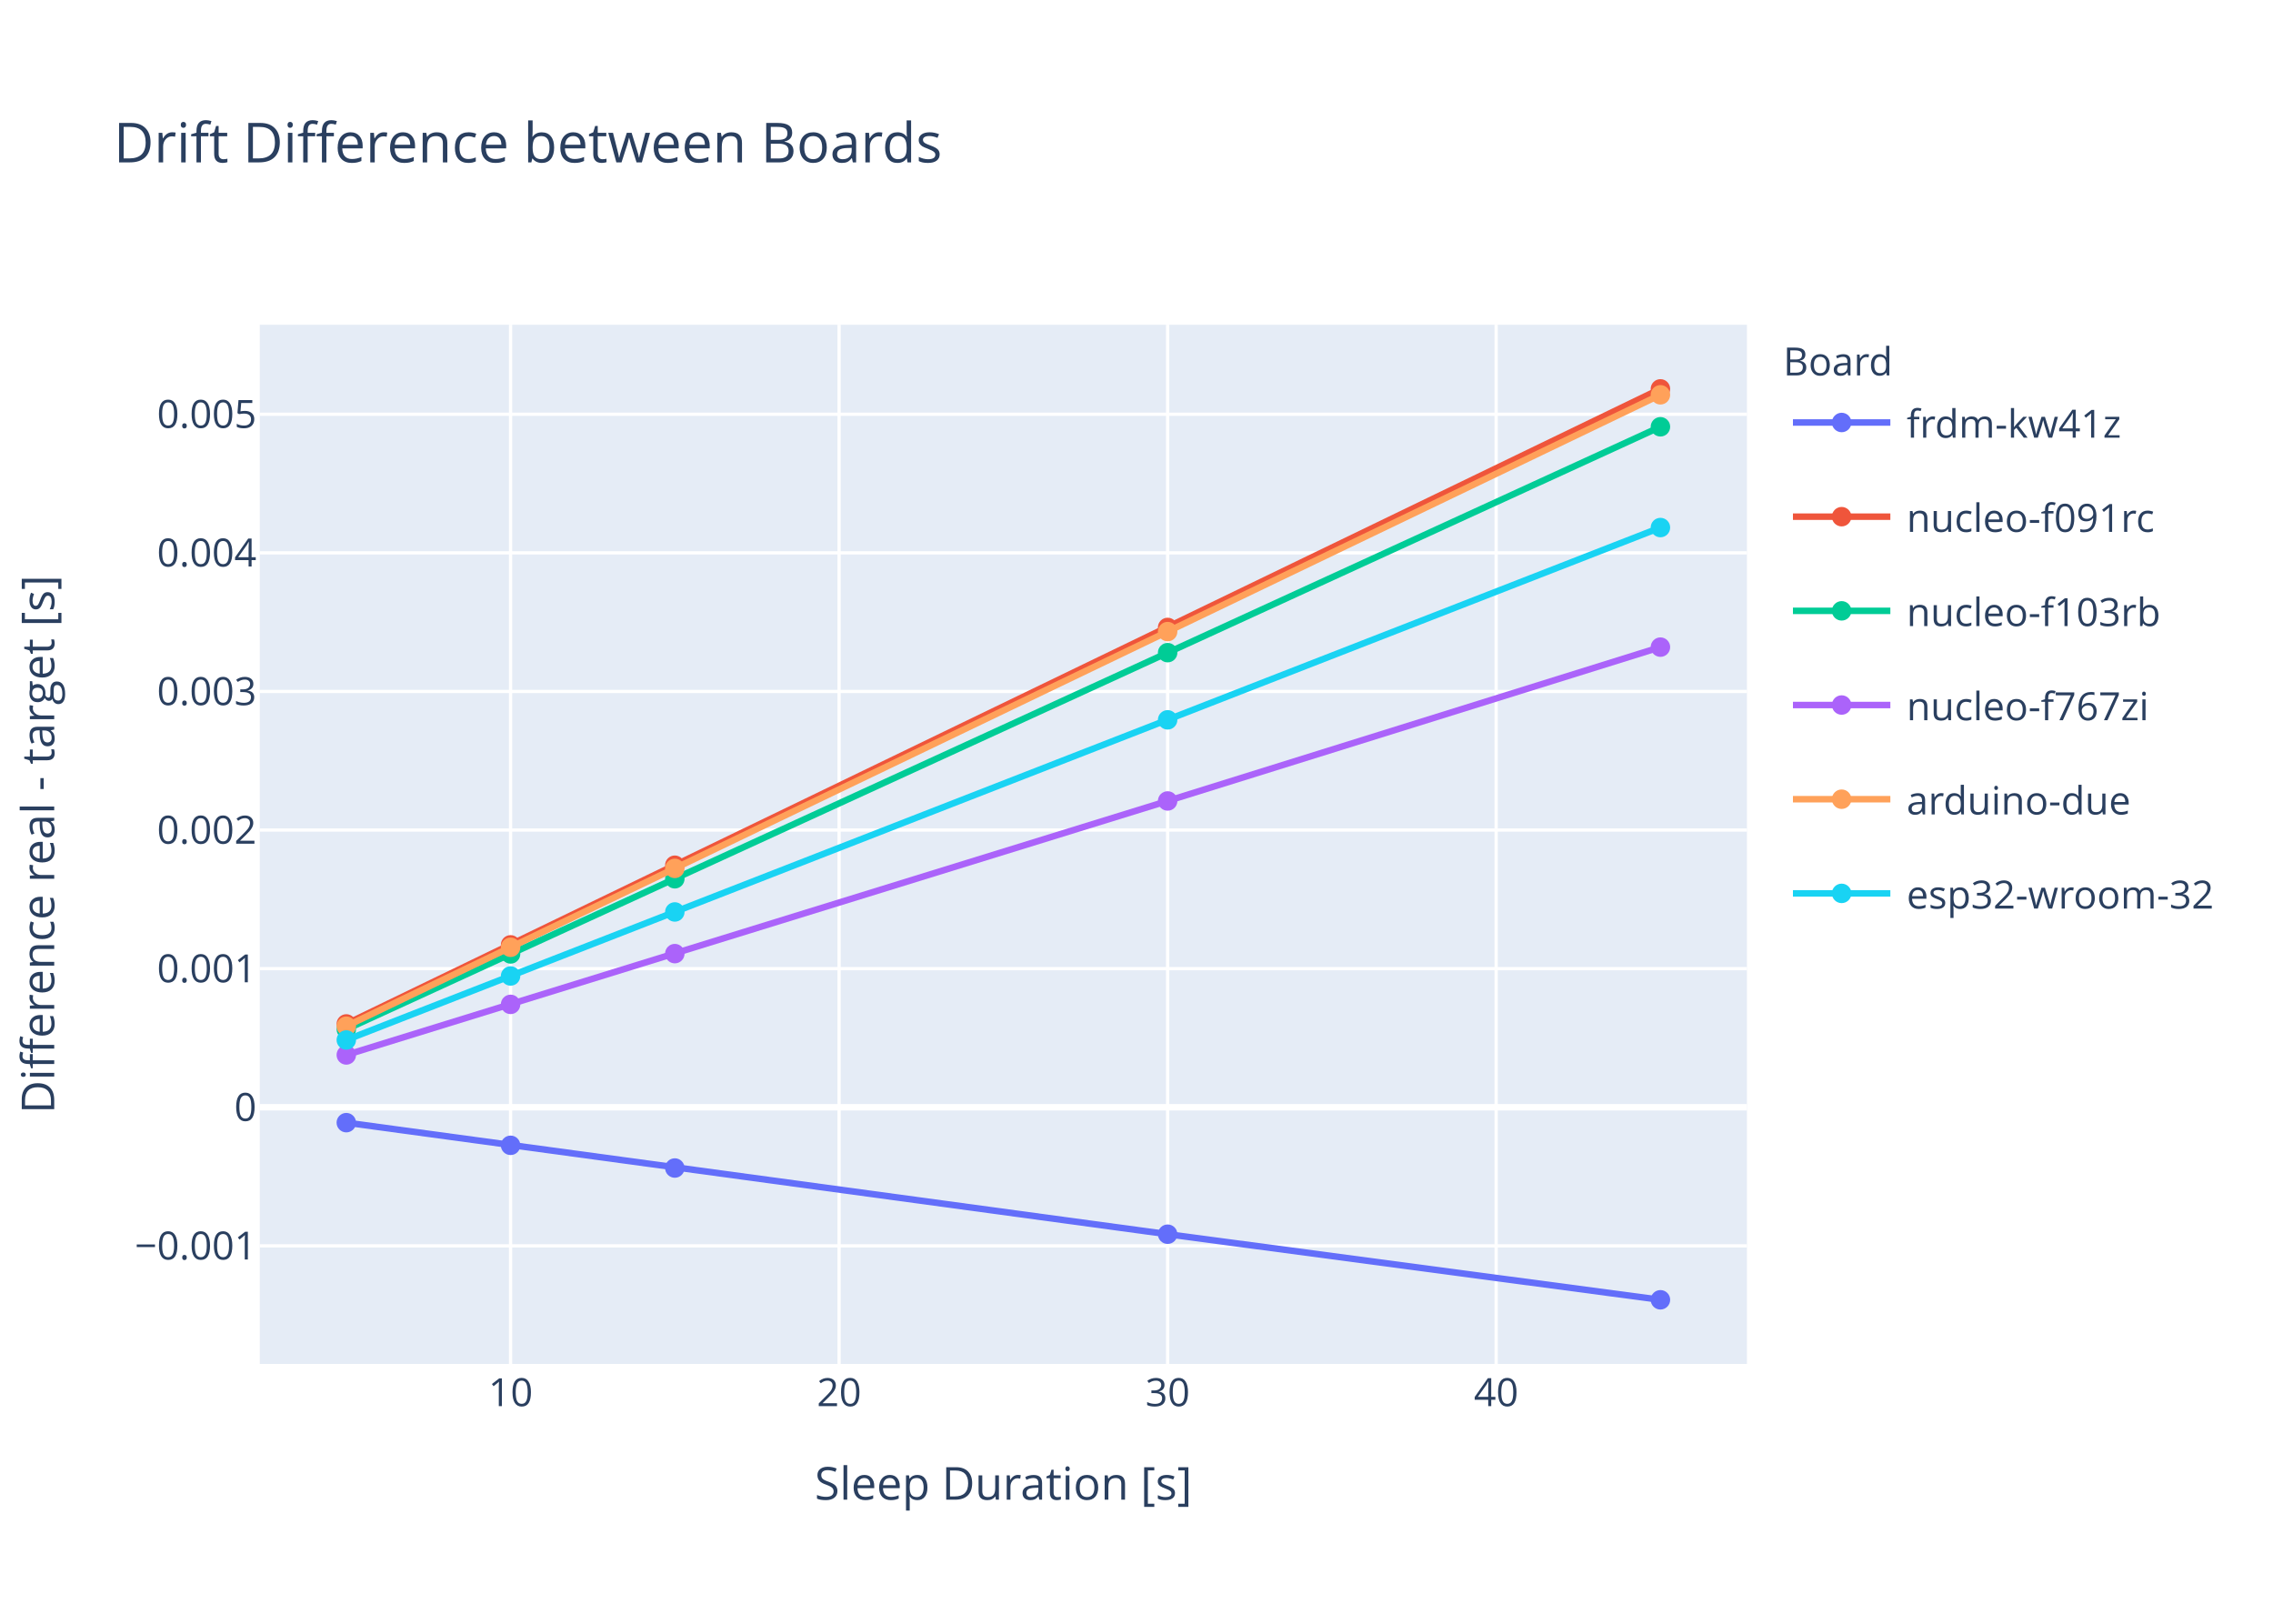
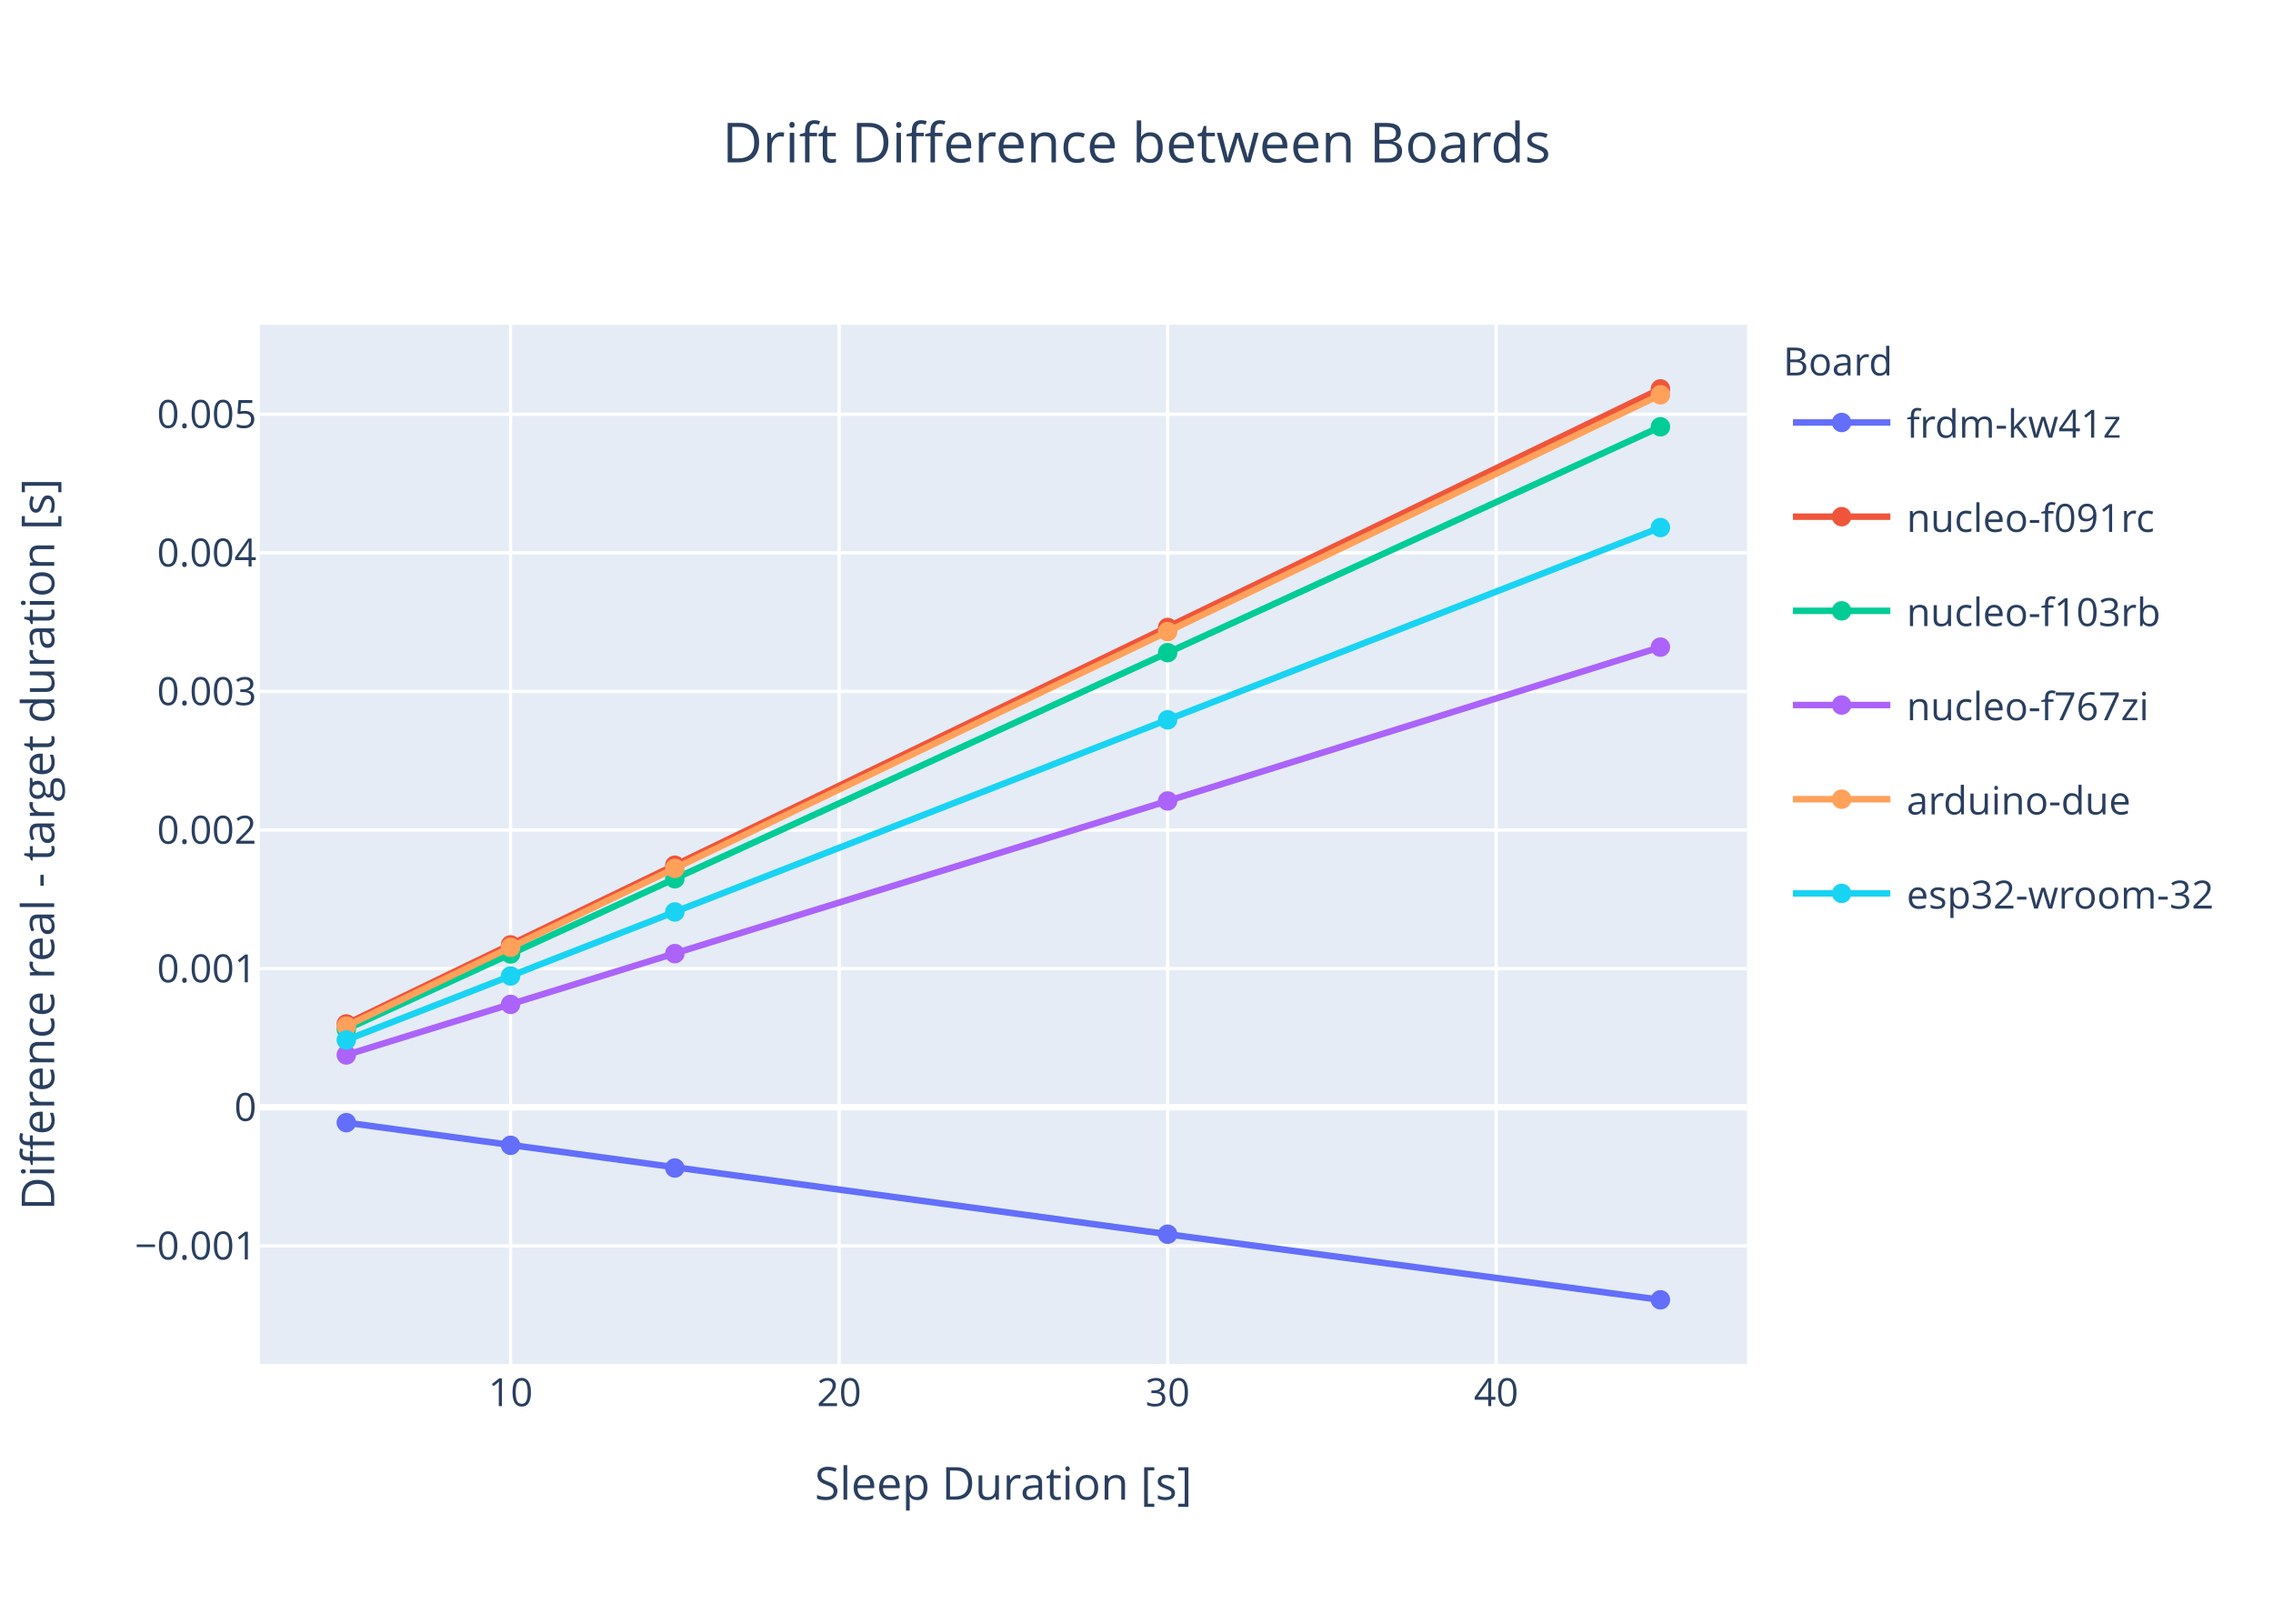
<svg xmlns="http://www.w3.org/2000/svg" class="main-svg" width="700" height="500" style="" viewBox="0 0 700 500">
  <rect x="0" y="0" width="700" height="500" style="fill: rgb(255, 255, 255); fill-opacity: 1;" />
-   <defs id="defs-41168c">
+   <defs id="defs-18bc51">
    <g class="clips">
-       <clipPath id="clip41168cxyplot" class="plotclip">
+       <clipPath id="clip18bc51xyplot" class="plotclip">
        <rect width="458" height="320" />
      </clipPath>
-       <clipPath class="axesclip" id="clip41168cx">
+       <clipPath class="axesclip" id="clip18bc51x">
        <rect x="80" y="0" width="458" height="500" />
      </clipPath>
-       <clipPath class="axesclip" id="clip41168cy">
+       <clipPath class="axesclip" id="clip18bc51y">
        <rect x="0" y="100" width="700" height="320" />
      </clipPath>
-       <clipPath class="axesclip" id="clip41168cxy">
+       <clipPath class="axesclip" id="clip18bc51xy">
        <rect x="80" y="100" width="458" height="320" />
      </clipPath>
    </g>
    <g class="gradients" />
  </defs>
  <g class="bglayer">
    <rect class="bg" x="80" y="100" width="458" height="320" style="fill: rgb(229, 236, 246); fill-opacity: 1; stroke-width: 0;" />
  </g>
  <g class="layer-below">
    <g class="imagelayer" />
    <g class="shapelayer" />
  </g>
  <g class="cartesianlayer">
    <g class="subplot xy">
      <g class="layer-subplot">
        <g class="shapelayer" />
        <g class="imagelayer" />
      </g>
      <g class="gridlayer">
        <g class="x">
          <path class="xgrid crisp" transform="translate(157.24,0)" d="M0,100v320" style="stroke: rgb(255, 255, 255); stroke-opacity: 1; stroke-width: 1px;" />
          <path class="xgrid crisp" transform="translate(258.41,0)" d="M0,100v320" style="stroke: rgb(255, 255, 255); stroke-opacity: 1; stroke-width: 1px;" />
          <path class="xgrid crisp" transform="translate(359.59,0)" d="M0,100v320" style="stroke: rgb(255, 255, 255); stroke-opacity: 1; stroke-width: 1px;" />
          <path class="xgrid crisp" transform="translate(460.76,0)" d="M0,100v320" style="stroke: rgb(255, 255, 255); stroke-opacity: 1; stroke-width: 1px;" />
        </g>
        <g class="y">
          <path class="ygrid crisp" transform="translate(0,383.64)" d="M80,0h458" style="stroke: rgb(255, 255, 255); stroke-opacity: 1; stroke-width: 1px;" />
          <path class="ygrid crisp" transform="translate(0,298.28)" d="M80,0h458" style="stroke: rgb(255, 255, 255); stroke-opacity: 1; stroke-width: 1px;" />
          <path class="ygrid crisp" transform="translate(0,255.6)" d="M80,0h458" style="stroke: rgb(255, 255, 255); stroke-opacity: 1; stroke-width: 1px;" />
          <path class="ygrid crisp" transform="translate(0,212.92)" d="M80,0h458" style="stroke: rgb(255, 255, 255); stroke-opacity: 1; stroke-width: 1px;" />
          <path class="ygrid crisp" transform="translate(0,170.24)" d="M80,0h458" style="stroke: rgb(255, 255, 255); stroke-opacity: 1; stroke-width: 1px;" />
          <path class="ygrid crisp" transform="translate(0,127.56)" d="M80,0h458" style="stroke: rgb(255, 255, 255); stroke-opacity: 1; stroke-width: 1px;" />
        </g>
      </g>
      <g class="zerolinelayer">
        <path class="yzl zl crisp" transform="translate(0,340.96)" d="M80,0h458" style="stroke: rgb(255, 255, 255); stroke-opacity: 1; stroke-width: 2px;" />
      </g>
      <path class="xlines-below" />
      <path class="ylines-below" />
      <g class="overlines-below" />
      <g class="xaxislayer-below" />
      <g class="yaxislayer-below" />
      <g class="overaxes-below" />
-       <g class="plot" transform="translate(80, 100)" clip-path="url('#clip41168cxyplot')">
+       <g class="plot" transform="translate(80, 100)" clip-path="url('#clip18bc51xyplot')">
        <g class="scatterlayer mlayer">
-           <g class="trace scatter traceff13da" style="stroke-miterlimit: 2; opacity: 1;">
+           <g class="trace scatter tracefb3881" style="stroke-miterlimit: 2; opacity: 1;">
            <g class="fills" />
            <g class="errorbars" />
            <g class="lines">
              <path class="js-line" d="M26.65,245.7L279.59,280.05L431.35,300.25" style="vector-effect: non-scaling-stroke; fill: none; stroke: rgb(99, 110, 250); stroke-opacity: 1; stroke-width: 2px; opacity: 1;" />
            </g>
            <g class="points">
              <path class="point" transform="translate(26.65,245.7)" d="M3,0A3,3 0 1,1 0,-3A3,3 0 0,1 3,0Z" style="opacity: 1; stroke-width: 0px; fill: rgb(99, 110, 250); fill-opacity: 1;" />
              <path class="point" transform="translate(77.24,252.68)" d="M3,0A3,3 0 1,1 0,-3A3,3 0 0,1 3,0Z" style="opacity: 1; stroke-width: 0px; fill: rgb(99, 110, 250); fill-opacity: 1;" />
              <path class="point" transform="translate(127.82,259.67)" d="M3,0A3,3 0 1,1 0,-3A3,3 0 0,1 3,0Z" style="opacity: 1; stroke-width: 0px; fill: rgb(99, 110, 250); fill-opacity: 1;" />
              <path class="point" transform="translate(279.59,280.05)" d="M3,0A3,3 0 1,1 0,-3A3,3 0 0,1 3,0Z" style="opacity: 1; stroke-width: 0px; fill: rgb(99, 110, 250); fill-opacity: 1;" />
              <path class="point" transform="translate(431.35,300.25)" d="M3,0A3,3 0 1,1 0,-3A3,3 0 0,1 3,0Z" style="opacity: 1; stroke-width: 0px; fill: rgb(99, 110, 250); fill-opacity: 1;" />
            </g>
            <g class="text" />
          </g>
-           <g class="trace scatter tracea5b224" style="stroke-miterlimit: 2; opacity: 1;">
+           <g class="trace scatter trace6699e2" style="stroke-miterlimit: 2; opacity: 1;">
            <g class="fills" />
            <g class="errorbars" />
            <g class="lines">
              <path class="js-line" d="M26.65,215.3L431.35,19.75" style="vector-effect: non-scaling-stroke; fill: none; stroke: rgb(239, 85, 59); stroke-opacity: 1; stroke-width: 2px; opacity: 1;" />
            </g>
            <g class="points">
              <path class="point" transform="translate(26.65,215.3)" d="M3,0A3,3 0 1,1 0,-3A3,3 0 0,1 3,0Z" style="opacity: 1; stroke-width: 0px; fill: rgb(239, 85, 59); fill-opacity: 1;" />
              <path class="point" transform="translate(77.24,190.95)" d="M3,0A3,3 0 1,1 0,-3A3,3 0 0,1 3,0Z" style="opacity: 1; stroke-width: 0px; fill: rgb(239, 85, 59); fill-opacity: 1;" />
              <path class="point" transform="translate(127.82,166.43)" d="M3,0A3,3 0 1,1 0,-3A3,3 0 0,1 3,0Z" style="opacity: 1; stroke-width: 0px; fill: rgb(239, 85, 59); fill-opacity: 1;" />
              <path class="point" transform="translate(279.59,93.21)" d="M3,0A3,3 0 1,1 0,-3A3,3 0 0,1 3,0Z" style="opacity: 1; stroke-width: 0px; fill: rgb(239, 85, 59); fill-opacity: 1;" />
              <path class="point" transform="translate(431.35,19.75)" d="M3,0A3,3 0 1,1 0,-3A3,3 0 0,1 3,0Z" style="opacity: 1; stroke-width: 0px; fill: rgb(239, 85, 59); fill-opacity: 1;" />
            </g>
            <g class="text" />
          </g>
-           <g class="trace scatter trace099029" style="stroke-miterlimit: 2; opacity: 1;">
+           <g class="trace scatter trace09121f" style="stroke-miterlimit: 2; opacity: 1;">
            <g class="fills" />
            <g class="errorbars" />
            <g class="lines">
              <path class="js-line" d="M26.65,216.95L431.35,31.42" style="vector-effect: non-scaling-stroke; fill: none; stroke: rgb(0, 204, 150); stroke-opacity: 1; stroke-width: 2px; opacity: 1;" />
            </g>
            <g class="points">
              <path class="point" transform="translate(26.65,216.95)" d="M3,0A3,3 0 1,1 0,-3A3,3 0 0,1 3,0Z" style="opacity: 1; stroke-width: 0px; fill: rgb(0, 204, 150); fill-opacity: 1;" />
              <path class="point" transform="translate(77.24,193.75)" d="M3,0A3,3 0 1,1 0,-3A3,3 0 0,1 3,0Z" style="opacity: 1; stroke-width: 0px; fill: rgb(0, 204, 150); fill-opacity: 1;" />
              <path class="point" transform="translate(127.82,170.6)" d="M3,0A3,3 0 1,1 0,-3A3,3 0 0,1 3,0Z" style="opacity: 1; stroke-width: 0px; fill: rgb(0, 204, 150); fill-opacity: 1;" />
              <path class="point" transform="translate(279.59,100.97)" d="M3,0A3,3 0 1,1 0,-3A3,3 0 0,1 3,0Z" style="opacity: 1; stroke-width: 0px; fill: rgb(0, 204, 150); fill-opacity: 1;" />
              <path class="point" transform="translate(431.35,31.42)" d="M3,0A3,3 0 1,1 0,-3A3,3 0 0,1 3,0Z" style="opacity: 1; stroke-width: 0px; fill: rgb(0, 204, 150); fill-opacity: 1;" />
            </g>
            <g class="text" />
          </g>
-           <g class="trace scatter trace80b139" style="stroke-miterlimit: 2; opacity: 1;">
+           <g class="trace scatter trace931506" style="stroke-miterlimit: 2; opacity: 1;">
            <g class="fills" />
            <g class="errorbars" />
            <g class="lines">
              <path class="js-line" d="M26.65,224.85L279.59,146.64L431.35,99.27" style="vector-effect: non-scaling-stroke; fill: none; stroke: rgb(171, 99, 250); stroke-opacity: 1; stroke-width: 2px; opacity: 1;" />
            </g>
            <g class="points">
              <path class="point" transform="translate(26.65,224.85)" d="M3,0A3,3 0 1,1 0,-3A3,3 0 0,1 3,0Z" style="opacity: 1; stroke-width: 0px; fill: rgb(171, 99, 250); fill-opacity: 1;" />
              <path class="point" transform="translate(77.24,209.28)" d="M3,0A3,3 0 1,1 0,-3A3,3 0 0,1 3,0Z" style="opacity: 1; stroke-width: 0px; fill: rgb(171, 99, 250); fill-opacity: 1;" />
              <path class="point" transform="translate(127.82,193.65)" d="M3,0A3,3 0 1,1 0,-3A3,3 0 0,1 3,0Z" style="opacity: 1; stroke-width: 0px; fill: rgb(171, 99, 250); fill-opacity: 1;" />
              <path class="point" transform="translate(279.59,146.64)" d="M3,0A3,3 0 1,1 0,-3A3,3 0 0,1 3,0Z" style="opacity: 1; stroke-width: 0px; fill: rgb(171, 99, 250); fill-opacity: 1;" />
              <path class="point" transform="translate(431.35,99.27)" d="M3,0A3,3 0 1,1 0,-3A3,3 0 0,1 3,0Z" style="opacity: 1; stroke-width: 0px; fill: rgb(171, 99, 250); fill-opacity: 1;" />
            </g>
            <g class="text" />
          </g>
-           <g class="trace scatter trace9d1714" style="stroke-miterlimit: 2; opacity: 1;">
+           <g class="trace scatter tracebab5ed" style="stroke-miterlimit: 2; opacity: 1;">
            <g class="fills" />
            <g class="errorbars" />
            <g class="lines">
              <path class="js-line" d="M26.65,216L431.35,21.57" style="vector-effect: non-scaling-stroke; fill: none; stroke: rgb(255, 161, 90); stroke-opacity: 1; stroke-width: 2px; opacity: 1;" />
            </g>
            <g class="points">
              <path class="point" transform="translate(26.65,216)" d="M3,0A3,3 0 1,1 0,-3A3,3 0 0,1 3,0Z" style="opacity: 1; stroke-width: 0px; fill: rgb(255, 161, 90); fill-opacity: 1;" />
              <path class="point" transform="translate(77.24,191.7)" d="M3,0A3,3 0 1,1 0,-3A3,3 0 0,1 3,0Z" style="opacity: 1; stroke-width: 0px; fill: rgb(255, 161, 90); fill-opacity: 1;" />
              <path class="point" transform="translate(127.82,167.4)" d="M3,0A3,3 0 1,1 0,-3A3,3 0 0,1 3,0Z" style="opacity: 1; stroke-width: 0px; fill: rgb(255, 161, 90); fill-opacity: 1;" />
              <path class="point" transform="translate(279.59,94.49)" d="M3,0A3,3 0 1,1 0,-3A3,3 0 0,1 3,0Z" style="opacity: 1; stroke-width: 0px; fill: rgb(255, 161, 90); fill-opacity: 1;" />
              <path class="point" transform="translate(431.35,21.57)" d="M3,0A3,3 0 1,1 0,-3A3,3 0 0,1 3,0Z" style="opacity: 1; stroke-width: 0px; fill: rgb(255, 161, 90); fill-opacity: 1;" />
            </g>
            <g class="text" />
          </g>
-           <g class="trace scatter tracee3fd2a" style="stroke-miterlimit: 2; opacity: 1;">
+           <g class="trace scatter trace8d526d" style="stroke-miterlimit: 2; opacity: 1;">
            <g class="fills" />
            <g class="errorbars" />
            <g class="lines">
              <path class="js-line" d="M26.65,220.24L431.35,62.45" style="vector-effect: non-scaling-stroke; fill: none; stroke: rgb(25, 211, 243); stroke-opacity: 1; stroke-width: 2px; opacity: 1;" />
            </g>
            <g class="points">
              <path class="point" transform="translate(26.65,220.24)" d="M3,0A3,3 0 1,1 0,-3A3,3 0 0,1 3,0Z" style="opacity: 1; stroke-width: 0px; fill: rgb(25, 211, 243); fill-opacity: 1;" />
              <path class="point" transform="translate(77.24,200.53)" d="M3,0A3,3 0 1,1 0,-3A3,3 0 0,1 3,0Z" style="opacity: 1; stroke-width: 0px; fill: rgb(25, 211, 243); fill-opacity: 1;" />
              <path class="point" transform="translate(127.82,180.82)" d="M3,0A3,3 0 1,1 0,-3A3,3 0 0,1 3,0Z" style="opacity: 1; stroke-width: 0px; fill: rgb(25, 211, 243); fill-opacity: 1;" />
              <path class="point" transform="translate(279.59,121.66)" d="M3,0A3,3 0 1,1 0,-3A3,3 0 0,1 3,0Z" style="opacity: 1; stroke-width: 0px; fill: rgb(25, 211, 243); fill-opacity: 1;" />
              <path class="point" transform="translate(431.35,62.45)" d="M3,0A3,3 0 1,1 0,-3A3,3 0 0,1 3,0Z" style="opacity: 1; stroke-width: 0px; fill: rgb(25, 211, 243); fill-opacity: 1;" />
            </g>
            <g class="text" />
          </g>
        </g>
      </g>
      <g class="overplot" />
      <path class="xlines-above crisp" d="M0,0" style="fill: none;" />
      <path class="ylines-above crisp" d="M0,0" style="fill: none;" />
      <g class="overlines-above" />
      <g class="xaxislayer-above">
        <g class="xtick">
          <text text-anchor="middle" x="0" y="433" transform="translate(157.24,0)" style="font-family: 'Open Sans', verdana, arial, sans-serif; font-size: 12px; fill: rgb(42, 63, 95); fill-opacity: 1; white-space: pre;">10</text>
        </g>
        <g class="xtick">
          <text text-anchor="middle" x="0" y="433" transform="translate(258.41,0)" style="font-family: 'Open Sans', verdana, arial, sans-serif; font-size: 12px; fill: rgb(42, 63, 95); fill-opacity: 1; white-space: pre;">20</text>
        </g>
        <g class="xtick">
          <text text-anchor="middle" x="0" y="433" transform="translate(359.59,0)" style="font-family: 'Open Sans', verdana, arial, sans-serif; font-size: 12px; fill: rgb(42, 63, 95); fill-opacity: 1; white-space: pre;">30</text>
        </g>
        <g class="xtick">
          <text text-anchor="middle" x="0" y="433" transform="translate(460.76,0)" style="font-family: 'Open Sans', verdana, arial, sans-serif; font-size: 12px; fill: rgb(42, 63, 95); fill-opacity: 1; white-space: pre;">40</text>
        </g>
      </g>
      <g class="yaxislayer-above">
        <g class="ytick">
          <text text-anchor="end" x="79" y="4.2" transform="translate(0,383.64)" style="font-family: 'Open Sans', verdana, arial, sans-serif; font-size: 12px; fill: rgb(42, 63, 95); fill-opacity: 1; white-space: pre;">−0.001</text>
        </g>
        <g class="ytick">
          <text text-anchor="end" x="79" y="4.2" transform="translate(0,340.96)" style="font-family: 'Open Sans', verdana, arial, sans-serif; font-size: 12px; fill: rgb(42, 63, 95); fill-opacity: 1; white-space: pre;">0</text>
        </g>
        <g class="ytick">
          <text text-anchor="end" x="79" y="4.2" transform="translate(0,298.28)" style="font-family: 'Open Sans', verdana, arial, sans-serif; font-size: 12px; fill: rgb(42, 63, 95); fill-opacity: 1; white-space: pre;">0.001</text>
        </g>
        <g class="ytick">
          <text text-anchor="end" x="79" y="4.2" transform="translate(0,255.6)" style="font-family: 'Open Sans', verdana, arial, sans-serif; font-size: 12px; fill: rgb(42, 63, 95); fill-opacity: 1; white-space: pre;">0.002</text>
        </g>
        <g class="ytick">
          <text text-anchor="end" x="79" y="4.2" transform="translate(0,212.92)" style="font-family: 'Open Sans', verdana, arial, sans-serif; font-size: 12px; fill: rgb(42, 63, 95); fill-opacity: 1; white-space: pre;">0.003</text>
        </g>
        <g class="ytick">
          <text text-anchor="end" x="79" y="4.2" transform="translate(0,170.24)" style="font-family: 'Open Sans', verdana, arial, sans-serif; font-size: 12px; fill: rgb(42, 63, 95); fill-opacity: 1; white-space: pre;">0.004</text>
        </g>
        <g class="ytick">
          <text text-anchor="end" x="79" y="4.2" transform="translate(0,127.56)" style="font-family: 'Open Sans', verdana, arial, sans-serif; font-size: 12px; fill: rgb(42, 63, 95); fill-opacity: 1; white-space: pre;">0.005</text>
        </g>
      </g>
      <g class="overaxes-above" />
    </g>
  </g>
  <g class="polarlayer" />
  <g class="ternarylayer" />
  <g class="geolayer" />
  <g class="funnelarealayer" />
  <g class="pielayer" />
  <g class="treemaplayer" />
  <g class="sunburstlayer" />
  <g class="glimages" />
-   <defs id="topdefs-41168c">
+   <defs id="topdefs-18bc51">
    <g class="clips" />
-     <clipPath id="legend41168c">
+     <clipPath id="legend18bc51">
      <rect width="141" height="190" x="0" y="0" />
    </clipPath>
  </defs>
  <g class="layer-above">
    <g class="imagelayer" />
    <g class="shapelayer" />
  </g>
  <g class="infolayer">
    <g class="legend" pointer-events="all" transform="translate(547.16, 100)">
      <rect class="bg" shape-rendering="crispEdges" style="stroke: rgb(68, 68, 68); stroke-opacity: 1; fill: rgb(255, 255, 255); fill-opacity: 1; stroke-width: 0px;" width="141" height="190" x="0" y="0" />
-       <g class="scrollbox" transform="translate(0, 0)" clip-path="url('#legend41168c')">
+       <g class="scrollbox" transform="translate(0, 0)" clip-path="url('#legend18bc51')">
        <text class="legendtitletext" text-anchor="start" x="2" y="15.6" style="font-family: 'Open Sans', verdana, arial, sans-serif; font-size: 12px; fill: rgb(42, 63, 95); fill-opacity: 1; white-space: pre;">Board</text>
        <g class="groups" transform="translate(0, 0)">
          <g class="traces" transform="translate(0, 30.1)" style="opacity: 1;">
            <text class="legendtext" text-anchor="start" x="40" y="4.68" style="font-family: 'Open Sans', verdana, arial, sans-serif; font-size: 12px; fill: rgb(42, 63, 95); fill-opacity: 1; white-space: pre;">frdm-kw41z</text>
            <g class="layers" style="opacity: 1;">
              <g class="legendfill" />
              <g class="legendlines">
                <path class="js-line" d="M5,0h30" style="fill: none; stroke: rgb(99, 110, 250); stroke-opacity: 1; stroke-width: 2px;" />
              </g>
              <g class="legendsymbols">
                <g class="legendpoints">
                  <path class="scatterpts" transform="translate(20,0)" d="M3,0A3,3 0 1,1 0,-3A3,3 0 0,1 3,0Z" style="opacity: 1; stroke-width: 0px; fill: rgb(99, 110, 250); fill-opacity: 1;" />
                </g>
              </g>
            </g>
            <rect class="legendtoggle" pointer-events="all" x="0" y="-9.5" width="135.016" height="19" style="cursor: pointer; fill: rgb(0, 0, 0); fill-opacity: 0;" />
          </g>
        </g>
        <g class="groups" transform="translate(0, 10)">
          <g class="traces" transform="translate(0, 49.1)" style="opacity: 1;">
            <text class="legendtext" text-anchor="start" x="40" y="4.68" style="font-family: 'Open Sans', verdana, arial, sans-serif; font-size: 12px; fill: rgb(42, 63, 95); fill-opacity: 1; white-space: pre;">nucleo-f091rc</text>
            <g class="layers" style="opacity: 1;">
              <g class="legendfill" />
              <g class="legendlines">
                <path class="js-line" d="M5,0h30" style="fill: none; stroke: rgb(239, 85, 59); stroke-opacity: 1; stroke-width: 2px;" />
              </g>
              <g class="legendsymbols">
                <g class="legendpoints">
                  <path class="scatterpts" transform="translate(20,0)" d="M3,0A3,3 0 1,1 0,-3A3,3 0 0,1 3,0Z" style="opacity: 1; stroke-width: 0px; fill: rgb(239, 85, 59); fill-opacity: 1;" />
                </g>
              </g>
            </g>
            <rect class="legendtoggle" pointer-events="all" x="0" y="-9.5" width="135.016" height="19" style="cursor: pointer; fill: rgb(0, 0, 0); fill-opacity: 0;" />
          </g>
        </g>
        <g class="groups" transform="translate(0, 20)">
          <g class="traces" transform="translate(0, 68.1)" style="opacity: 1;">
            <text class="legendtext" text-anchor="start" x="40" y="4.68" style="font-family: 'Open Sans', verdana, arial, sans-serif; font-size: 12px; fill: rgb(42, 63, 95); fill-opacity: 1; white-space: pre;">nucleo-f103rb</text>
            <g class="layers" style="opacity: 1;">
              <g class="legendfill" />
              <g class="legendlines">
                <path class="js-line" d="M5,0h30" style="fill: none; stroke: rgb(0, 204, 150); stroke-opacity: 1; stroke-width: 2px;" />
              </g>
              <g class="legendsymbols">
                <g class="legendpoints">
                  <path class="scatterpts" transform="translate(20,0)" d="M3,0A3,3 0 1,1 0,-3A3,3 0 0,1 3,0Z" style="opacity: 1; stroke-width: 0px; fill: rgb(0, 204, 150); fill-opacity: 1;" />
                </g>
              </g>
            </g>
            <rect class="legendtoggle" pointer-events="all" x="0" y="-9.5" width="135.016" height="19" style="cursor: pointer; fill: rgb(0, 0, 0); fill-opacity: 0;" />
          </g>
        </g>
        <g class="groups" transform="translate(0, 30)">
          <g class="traces" transform="translate(0, 87.1)" style="opacity: 1;">
            <text class="legendtext" text-anchor="start" x="40" y="4.68" style="font-family: 'Open Sans', verdana, arial, sans-serif; font-size: 12px; fill: rgb(42, 63, 95); fill-opacity: 1; white-space: pre;">nucleo-f767zi</text>
            <g class="layers" style="opacity: 1;">
              <g class="legendfill" />
              <g class="legendlines">
                <path class="js-line" d="M5,0h30" style="fill: none; stroke: rgb(171, 99, 250); stroke-opacity: 1; stroke-width: 2px;" />
              </g>
              <g class="legendsymbols">
                <g class="legendpoints">
                  <path class="scatterpts" transform="translate(20,0)" d="M3,0A3,3 0 1,1 0,-3A3,3 0 0,1 3,0Z" style="opacity: 1; stroke-width: 0px; fill: rgb(171, 99, 250); fill-opacity: 1;" />
                </g>
              </g>
            </g>
            <rect class="legendtoggle" pointer-events="all" x="0" y="-9.5" width="135.016" height="19" style="cursor: pointer; fill: rgb(0, 0, 0); fill-opacity: 0;" />
          </g>
        </g>
        <g class="groups" transform="translate(0, 40)">
          <g class="traces" transform="translate(0, 106.1)" style="opacity: 1;">
            <text class="legendtext" text-anchor="start" x="40" y="4.68" style="font-family: 'Open Sans', verdana, arial, sans-serif; font-size: 12px; fill: rgb(42, 63, 95); fill-opacity: 1; white-space: pre;">arduino-due</text>
            <g class="layers" style="opacity: 1;">
              <g class="legendfill" />
              <g class="legendlines">
                <path class="js-line" d="M5,0h30" style="fill: none; stroke: rgb(255, 161, 90); stroke-opacity: 1; stroke-width: 2px;" />
              </g>
              <g class="legendsymbols">
                <g class="legendpoints">
                  <path class="scatterpts" transform="translate(20,0)" d="M3,0A3,3 0 1,1 0,-3A3,3 0 0,1 3,0Z" style="opacity: 1; stroke-width: 0px; fill: rgb(255, 161, 90); fill-opacity: 1;" />
                </g>
              </g>
            </g>
            <rect class="legendtoggle" pointer-events="all" x="0" y="-9.5" width="135.016" height="19" style="cursor: pointer; fill: rgb(0, 0, 0); fill-opacity: 0;" />
          </g>
        </g>
        <g class="groups" transform="translate(0, 50)">
          <g class="traces" transform="translate(0, 125.1)" style="opacity: 1;">
            <text class="legendtext" text-anchor="start" x="40" y="4.68" style="font-family: 'Open Sans', verdana, arial, sans-serif; font-size: 12px; fill: rgb(42, 63, 95); fill-opacity: 1; white-space: pre;">esp32-wroom-32</text>
            <g class="layers" style="opacity: 1;">
              <g class="legendfill" />
              <g class="legendlines">
                <path class="js-line" d="M5,0h30" style="fill: none; stroke: rgb(25, 211, 243); stroke-opacity: 1; stroke-width: 2px;" />
              </g>
              <g class="legendsymbols">
                <g class="legendpoints">
                  <path class="scatterpts" transform="translate(20,0)" d="M3,0A3,3 0 1,1 0,-3A3,3 0 0,1 3,0Z" style="opacity: 1; stroke-width: 0px; fill: rgb(25, 211, 243); fill-opacity: 1;" />
                </g>
              </g>
            </g>
            <rect class="legendtoggle" pointer-events="all" x="0" y="-9.5" width="135.016" height="19" style="cursor: pointer; fill: rgb(0, 0, 0); fill-opacity: 0;" />
          </g>
        </g>
      </g>
      <rect class="scrollbar" rx="20" ry="3" width="0" height="0" style="fill: rgb(128, 139, 164); fill-opacity: 1;" x="0" y="0" />
    </g>
    <g class="g-gtitle">
-       <text class="gtitle" x="35" y="50" text-anchor="start" dy="0em" style="font-family: 'Open Sans', verdana, arial, sans-serif; font-size: 17px; fill: rgb(42, 63, 95); opacity: 1; font-weight: normal; white-space: pre;">Drift Difference between Boards</text>
+       <text class="gtitle" x="350" y="50" text-anchor="middle" dy="0em" style="font-family: 'Open Sans', verdana, arial, sans-serif; font-size: 17px; fill: rgb(42, 63, 95); opacity: 1; font-weight: normal; white-space: pre;">Drift Difference between Boards</text>
    </g>
    <g class="g-xtitle">
      <text class="xtitle" x="309" y="461.8" text-anchor="middle" style="font-family: 'Open Sans', verdana, arial, sans-serif; font-size: 14px; fill: rgb(42, 63, 95); opacity: 1; font-weight: normal; white-space: pre;">Sleep Duration [s]</text>
    </g>
    <g class="g-ytitle">
-       <text class="ytitle" transform="rotate(-90,16.7,260)" x="16.7" y="260" text-anchor="middle" style="font-family: 'Open Sans', verdana, arial, sans-serif; font-size: 14px; fill: rgb(42, 63, 95); opacity: 1; font-weight: normal; white-space: pre;">Difference real - target [s]</text>
+       <text class="ytitle" transform="rotate(-90,16.7,260)" x="16.7" y="260" text-anchor="middle" style="font-family: 'Open Sans', verdana, arial, sans-serif; font-size: 14px; fill: rgb(42, 63, 95); opacity: 1; font-weight: normal; white-space: pre;">Difference real - target duration [s]</text>
    </g>
  </g>
</svg>
